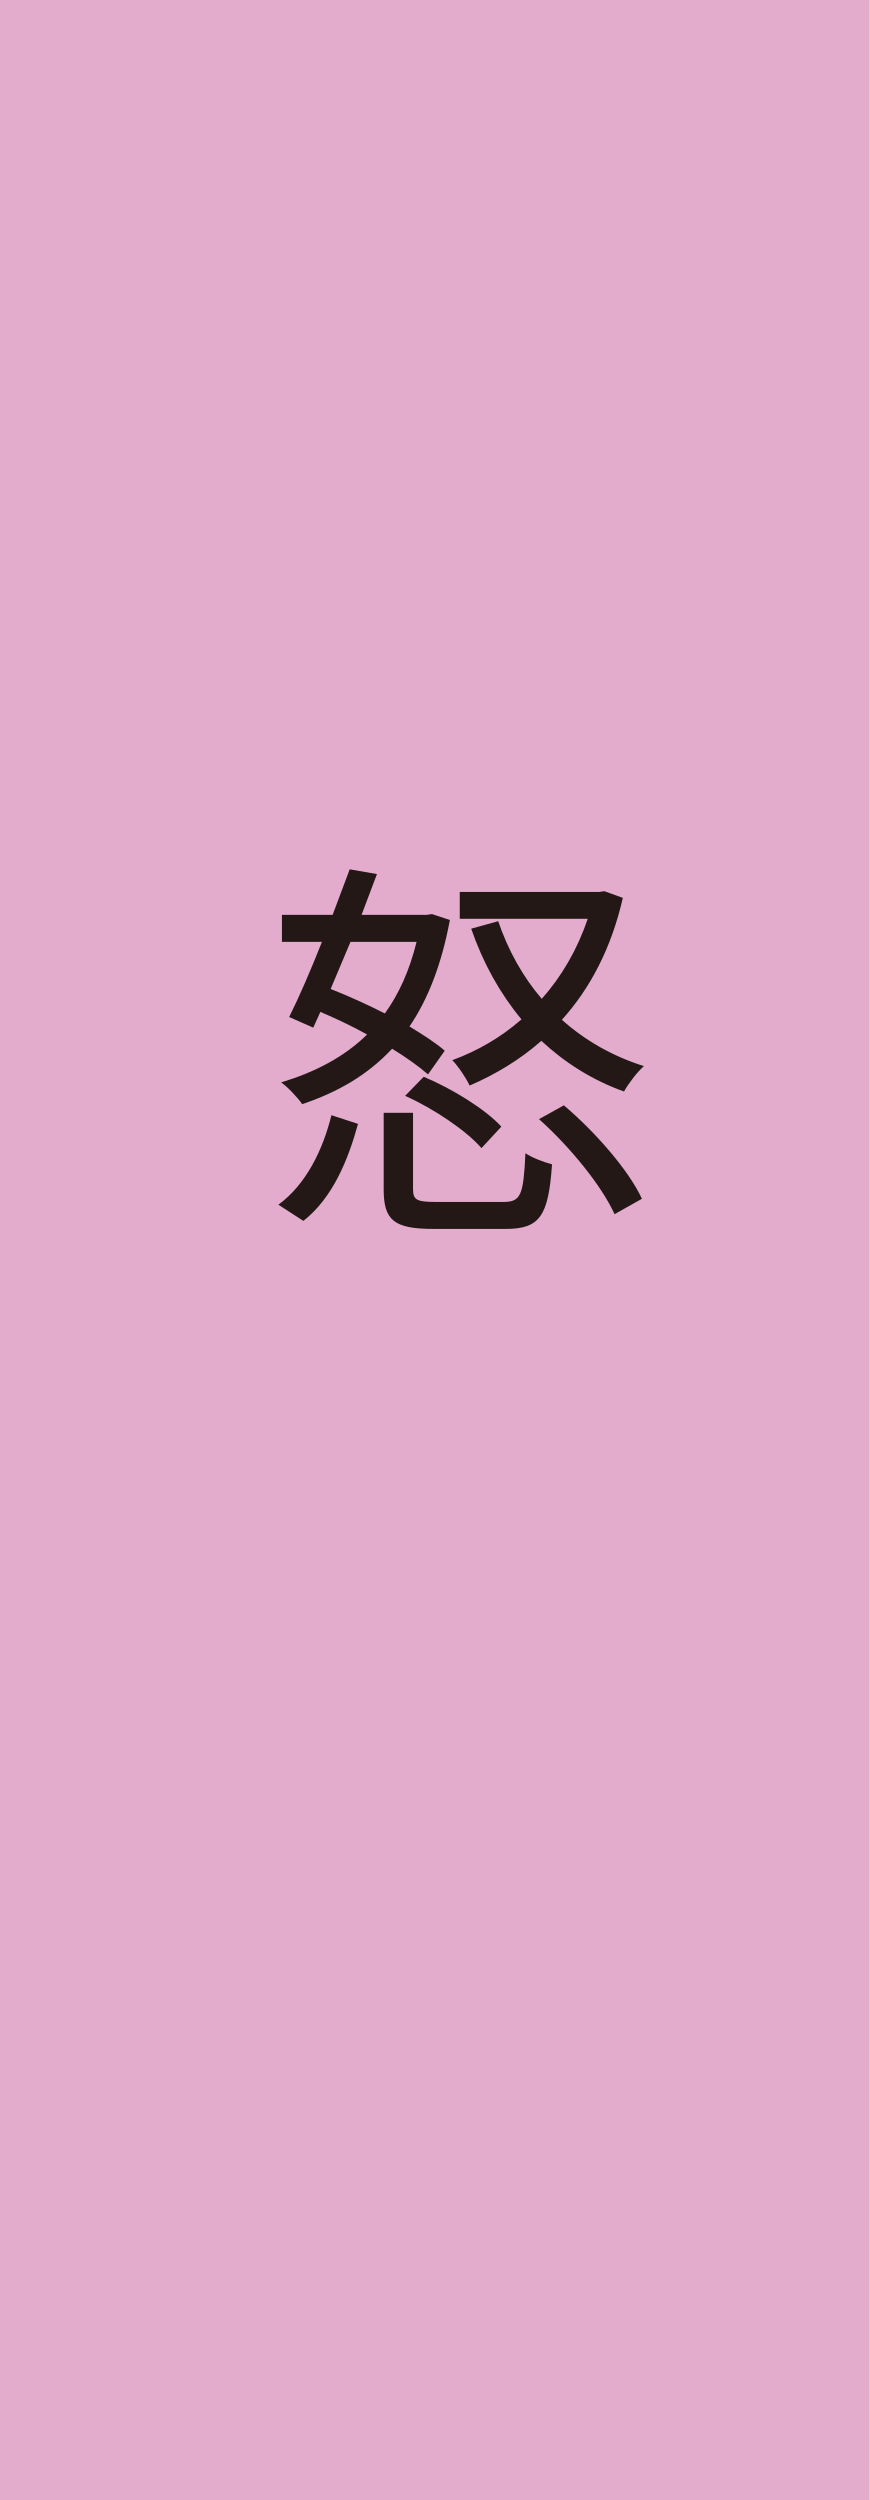
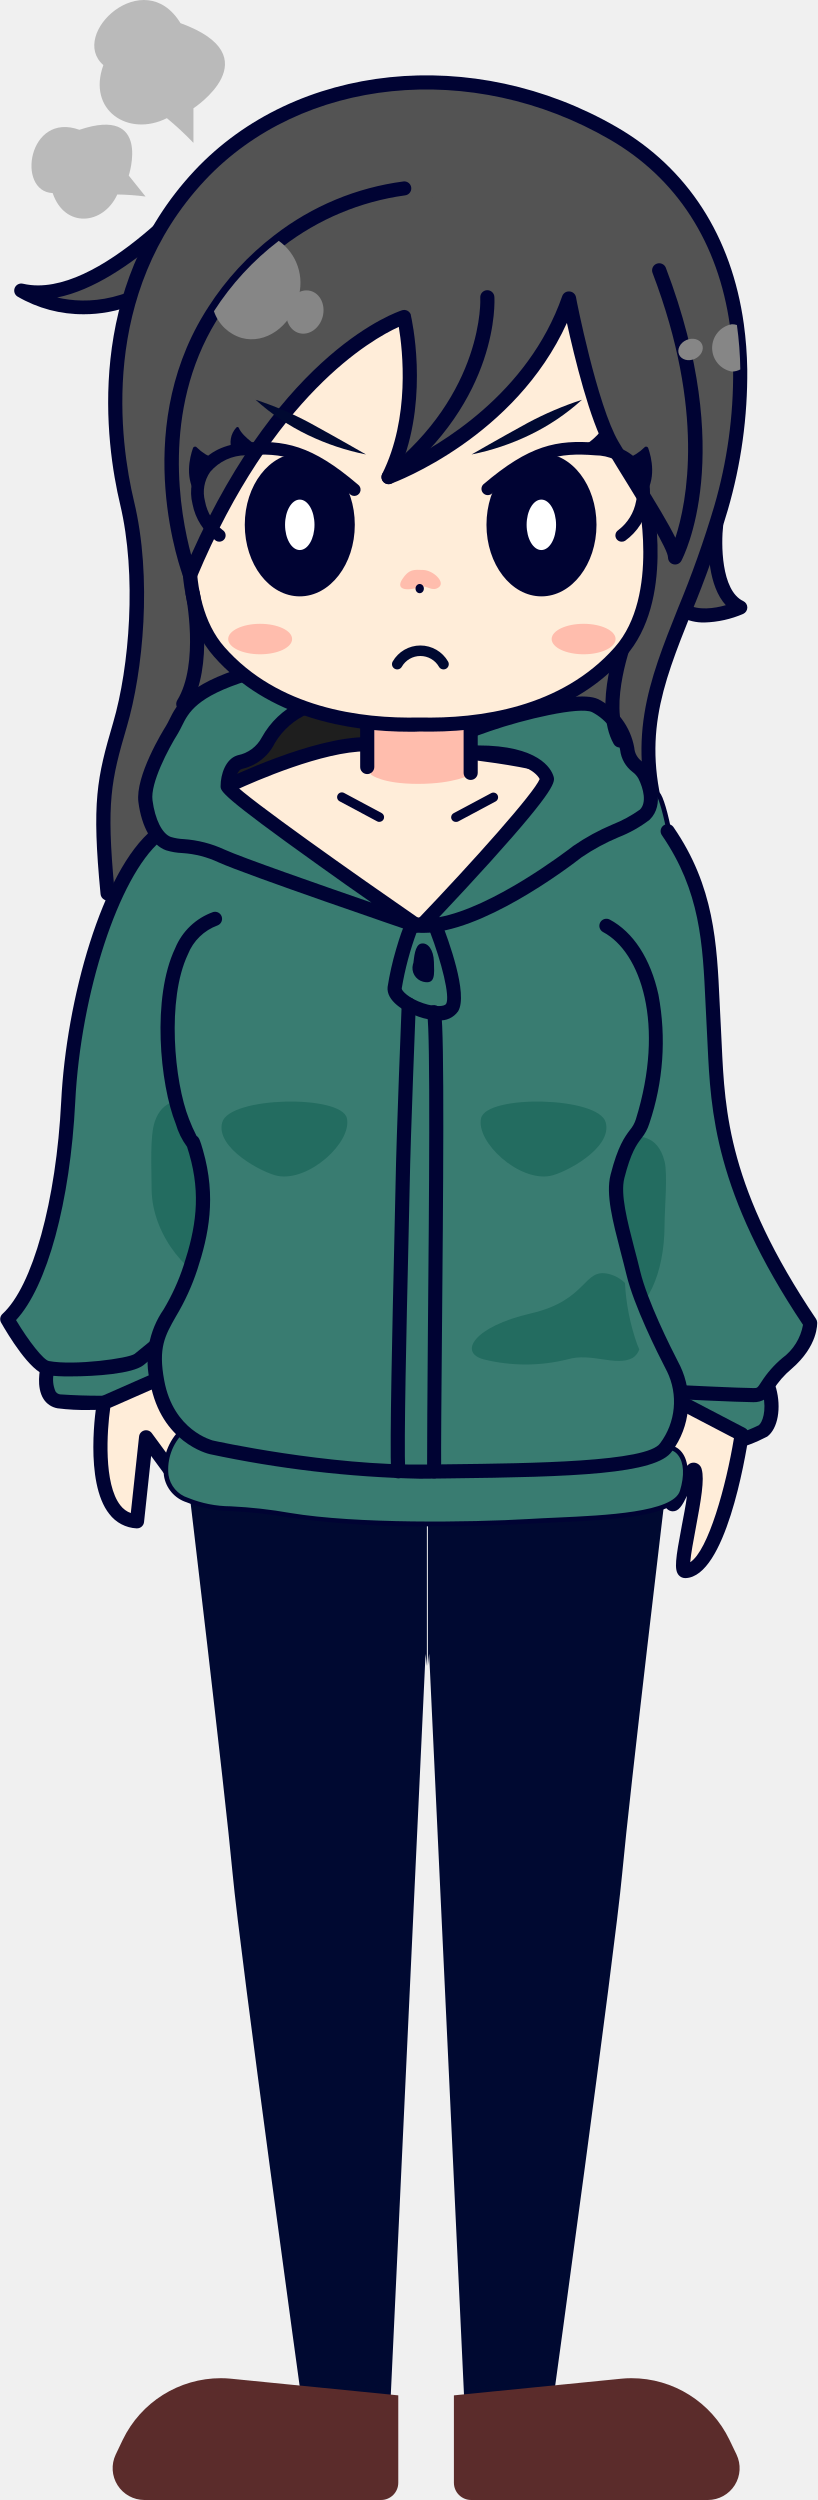
- <svg xmlns="http://www.w3.org/2000/svg" viewBox="0 0 103.23 296.77">
-   <g data-name="レイヤー 2">
-     <g data-name="レイヤー 1">
-       <path fill="#e3accd" d="M0 0h103.23v296.77H0z" />
-       <text transform="translate(31.03 142.68)" font-size="47" fill="#231815" font-family="KozGoPr6N-Regular-83pv-RKSJ-H,Kozuka Gothic Pr6N">怒</text>
+ <svg xmlns="http://www.w3.org/2000/svg" viewBox="0 0 203.74 623.31">
+   <defs>
+     <style>.cls-1{fill:#535353}.cls-2{fill:#000333}.cls-3{fill:#000931}.cls-4{fill:#5b2c2b}.cls-5{fill:#397c71}.cls-6{fill:#ffedd9}.cls-8{fill:#236c60}.cls-9{fill:#ffbdad}.cls-10{fill:#fff}.cls-11{fill:#868686}.cls-13{fill:#bababa}</style>
+   </defs>
+   <g id="レイヤー_2" data-name="レイヤー 2">
+     <g id="_女_表情パターン" data-name="【女】表情パターン">
+       <g id="怒った時">
+         <g id="グループ_335" data-name="グループ 335">
+           <path id="パス_1098" data-name="パス 1098" class="cls-1" d="M178.54 130.85s-2 16.81 6 20.61c0 0-16.61 7.48-18.27-6.61s12.27-14 12.27-14z" />
+           <path id="パス_1099" data-name="パス 1099" class="cls-2" d="M175.67 155.2a12.21 12.21 0 01-6-1.41 10.77 10.77 0 01-5.11-8.74 13.88 13.88 0 012.93-11.36 16 16 0 0111.06-4.61 1.76 1.76 0 011.75 1.78 1.21 1.21 0 010 .19c-.5 4.33-.58 16.14 5 18.81a1.76 1.76 0 010 3.2 26.29 26.29 0 01-9.63 2.14zm1-22.4a11.34 11.34 0 00-6.51 3.26 10.54 10.54 0 00-2.06 8.58 7.38 7.38 0 003.34 6.08c2.68 1.52 6.64 1 9.52.17-4.39-4.82-4.5-13.91-4.29-18.09z" />
+         </g>
+         <g id="グループ_336" data-name="グループ 336">
+           <path id="パス_1100" data-name="パス 1100" class="cls-1" d="M55.5 41s-29 36.41-50.18 31.45c0 0 19.48 13.23 41.8-7.27S55.5 41 55.5 41z" />
+           <path id="パス_1101" data-name="パス 1101" class="cls-2" d="M21 78.35a32.29 32.29 0 01-16.68-4.44 1.76 1.76 0 011.4-3.17 17 17 0 003.77.42c19.46 0 44.36-30.93 44.62-31.27a1.78 1.78 0 011.83-.6 7.87 7.87 0 015.39 5.43c1.31 5.3-3.07 12.62-13 21.75S28.61 78.35 21 78.35zm-6.72-4.17c7.31 1.69 18.94 1.41 31.7-10.3 11.71-10.75 12.53-16.08 12-18.31A3.91 3.91 0 0056 43.15c-4.31 5.22-23.68 27.43-41.77 31.03z" />
+         </g>
+         <g id="グループ_340" data-name="グループ 340">
+           <path id="パス_1107" data-name="パス 1107" class="cls-1" d="M179.79 126.67c-9.7 33.93-25.12 48.91-14.54 80.65s-57.17 58.18-57.17 58.18l-81.23-42.75c-2.21-22.92-.88-28.59 3.08-42.06s6.17-36.84 1.76-55.35-7.48-54.21 18.08-81.54 69.64-30 103.14-10.57C171.81 44.17 181 61.72 183.74 81a91.18 91.18 0 01.83 11.08 118.86 118.86 0 01-4.78 34.59z" />
+           <path id="パス_1108" data-name="パス 1108" class="cls-2" d="M108.08 267.26a1.7 1.7 0 01-.82-.21L26 224.31a1.78 1.78 0 01-.93-1.39c-2.22-23-.92-28.91 3.14-42.74s5.94-36.8 1.74-54.44c-3.61-15.19-9-53.68 18.51-83.15 25.27-27 69.56-31.59 105.31-10.9 17.67 10.23 28.63 27.21 31.68 49.08a95 95 0 01.86 11.3 121.63 121.63 0 01-4.85 35.07 259.76 259.76 0 01-9.13 25.7c-7.4 18.56-12.75 32-5.43 53.91 4.6 13.81-4.15 28.68-25.3 43a190.5 190.5 0 01-32.91 17.37 1.56 1.56 0 01-.61.14zm-79.56-45.62l79.66 41.92c7.24-3 64.75-27.62 55.4-55.68-7.72-23.18-1.89-37.81 5.5-56.33a256.43 256.43 0 009-25.36 117.77 117.77 0 004.71-34 90.08 90.08 0 00-.79-10.92c-2.9-20.76-13.26-36.84-30-46.51C117.68 14.87 75.21 19.19 51.05 45c-26.38 28.22-21.13 65.3-17.65 79.93 4.6 19.07 2.26 42.54-1.78 56.26-3.95 13.43-5.13 18.85-3.1 40.45z" />
+         </g>
+         <g id="体">
+           <path class="cls-3" d="M46.87 369.27s9.17 76.8 11.14 98c1.85 20 17.22 131.41 17.22 131.41h22.13l8.74-186.3.33 3v-50.1zM166.25 369.27s-9.18 76.8-11.14 98c-1.86 20-17.22 131.41-17.22 131.41h-22.13L107 412.33l-.32 3v-50.05z" />
+           <path class="cls-4" d="M36 623.31h59a4.3 4.3 0 004.3-4.3v-21.79l-41.8-4.16q-1.22-.12-2.43-.12a27.16 27.16 0 00-24.47 15.37L28.84 612A7.93 7.93 0 0036 623.31zM176.48 623.31h-59a4.3 4.3 0 01-4.31-4.3v-21.79l41.8-4.16c.81-.08 1.62-.12 2.44-.12a27.13 27.13 0 0124.46 15.37l1.75 3.64a7.92 7.92 0 01-7.14 11.36z" />
+           <g id="グループ_337" data-name="グループ 337">
+             <path id="パス_1102" data-name="パス 1102" class="cls-5" d="M11.84 341.12s-1.81 7.38 2.81 8.26 21.27 0 21.27 0l9.58-14.32-12.56-2.42z" />
+             <path id="パス_1103" data-name="パス 1103" class="cls-2" d="M22.32 351.54a53.56 53.56 0 01-8-.42 5.18 5.18 0 01-3.46-2.31c-1.91-3-.85-7.59-.73-8.1a1.79 1.79 0 011-1.22L32.29 331a1.8 1.8 0 011-.1l12.56 2.43a1.76 1.76 0 011.4 2.06 2 2 0 01-.25.61l-9.6 14.36a1.77 1.77 0 01-1.37.78c-.46.03-7.52.4-13.71.4zm-8.92-9.14a7.39 7.39 0 00.43 4.5 1.6 1.6 0 001.16.75 146.11 146.11 0 0020 0l7.62-11.38-9.44-1.82z" />
+           </g>
+           <g id="グループ_338" data-name="グループ 338">
+             <path id="パス_1104" data-name="パス 1104" class="cls-6" d="M25.89 349.74s-4.79 28.73 8.27 29.57l2.26-21 7.16 9.75 6.19-28.84z" />
+             <path id="パス_1105" data-name="パス 1105" class="cls-2" d="M34.16 381.06h-.11a9.08 9.08 0 01-6.79-3.58c-6.36-8-3.24-27.22-3.1-28a1.73 1.73 0 011-1.32l23.88-10.52a1.77 1.77 0 012.33.91 1.82 1.82 0 01.11 1.08l-6.2 28.83a1.76 1.76 0 01-2.1 1.36 1.81 1.81 0 01-1-.68l-4.5-6.14-1.77 16.5a1.76 1.76 0 01-1.75 1.56zM27.49 351c-.83 5.77-1.69 19 2.53 24.33a5.76 5.76 0 002.59 1.92l2.06-19.08a1.76 1.76 0 013.17-.86l4.84 6.59 4.64-21.62z" />
+           </g>
+           <g id="グループ_341" data-name="グループ 341">
+             <path id="パス_1109" data-name="パス 1109" d="M59.7 183.69c8.51-7.11 17.85-14.63 23.63-14.14s13.31 7.19 13.67 13.39-14.51 10.58-20.7 11.74-22.48 9.18-22.56 1.74a18.54 18.54 0 015.96-12.73z" fill="#1e1e1e" />
+             <path id="パス_1110" data-name="パス 1110" class="cls-2" d="M57.74 201.3a6.66 6.66 0 01-3.91-1 4.52 4.52 0 01-1.83-3.87 20.2 20.2 0 016.55-14.07c9.91-8.27 18.61-15.09 24.92-14.53s14.85 7.74 15.24 15c.49 9.24-21.87 13.52-22.1 13.56a57.42 57.42 0 00-6.13 1.82 46 46 0 01-12.74 3.09zm3.11-16.3a16.87 16.87 0 00-5.34 11.37c0 .76.26.94.37 1 1.89 1.36 9.16-1.07 13.51-2.51a55.56 55.56 0 016.6-1.95c8-1.49 19.43-5.87 19.22-9.91-.29-5.33-7.24-11.32-12-11.72-5.35-.43-15.56 8.06-22.33 13.71z" />
+           </g>
+           <g id="グループ_343" data-name="グループ 343">
+             <path id="パス_1112" data-name="パス 1112" class="cls-5" d="M156 194.9a39.18 39.18 0 018.07 3.19c1.4 1.22 5.15 17.3 4 27.66s2.78 119.67 2.78 119.67 1.56 16.83-11.5 18.6-95.62-6.53-95.62-6.53-27.44-18.74-28.76-38 3.76-81.16 3.76-81.16l13.42-36.6 22.48-6.81z" />
+             <path id="パス_1113" data-name="パス 1113" class="cls-2" d="M153.77 364.85c-22.3 0-87-6.48-90.08-6.78a.63.63 0 01-.27-.1c-1.13-.77-27.69-19.12-29-38.46-1.31-19.11 3.71-80.62 3.76-81.24a.41.41 0 010-.16l13.43-36.59a.58.58 0 01.39-.36l22.47-6.82a.35.35 0 01.17 0H156a.47.47 0 01.17 0 37.65 37.65 0 018.3 3.31c1.61 1.4 5.36 17.68 4.24 28.17-1.08 10.2 2.75 118.49 2.79 119.58a27 27 0 01-.88 8.81c-1.69 6-5.54 9.63-11.13 10.38a47 47 0 01-5.72.26zM64 356.91c4 .41 82.76 8.23 95.34 6.52 12.36-1.68 11-17.8 11-18-.17-4.5-3.88-109.5-2.79-119.78 1.12-10.5-2.81-26.21-3.85-27.16a36 36 0 00-7.77-3h-81.2l-22.11 6.71-13.29 36.24c-.21 2.54-5 62.28-3.75 81C36.81 337.56 62 355.53 64 356.91z" />
+           </g>
+           <g id="グループ_345" data-name="グループ 345">
+             <path id="パス_1115" data-name="パス 1115" class="cls-5" d="M191.79 346.52c1.32 4.85.22 8.92-1.54 10.25a38.52 38.52 0 01-22.25 3.85c-9.92-1.54-8.6-8.82-8.6-8.82l13.22-16.52z" />
+             <path id="パス_1116" data-name="パス 1116" class="cls-2" d="M172.64 362.73a33.05 33.05 0 01-4.87-.36 12.28 12.28 0 01-8.52-4.55 9 9 0 01-1.54-6.33 1.77 1.77 0 01.35-.79l13.23-16.52a1.75 1.75 0 012.27-.42L192.68 345a1.85 1.85 0 01.81 1.05c1.37 5 .45 10.14-2.19 12.12a39.76 39.76 0 01-18.66 4.56zm-11.49-10.24a5.44 5.44 0 001 3.33 8.92 8.92 0 006.15 3.06 37.17 37.17 0 0020.88-3.53c.87-.65 2-3.54 1.07-7.69l-17.17-10.09z" />
+           </g>
+           <g id="グループ_346" data-name="グループ 346">
+             <path id="パス_1117" data-name="パス 1117" class="cls-6" d="M184.91 357.62s-5.14 33.76-14.06 34.08c-2.37.09 3.71-20.1 2.4-24.87-.75-2.75-4.8 10.24-5.83 7.95-3.9-8.7-5.83-29.36-5.83-29.36z" />
+             <path id="パス_1118" data-name="パス 1118" class="cls-2" d="M170.83 393.46a2.11 2.11 0 01-1.61-.74c-1.17-1.37-.78-4.11.75-12.22.44-2.34 1-5.11 1.32-7.55-1.26 2.57-2.1 3.86-3.56 3.86a2.1 2.1 0 01-1.89-1.31c-4-8.87-5.89-29.06-6-29.92a1.75 1.75 0 011.59-1.91 1.67 1.67 0 011 .19l23.32 12.19a1.77 1.77 0 01.93 1.83c-.89 5.87-5.86 35.22-15.74 35.58zm2.08-28.78h.21a2.1 2.1 0 011.84 1.68c.7 2.55-.15 7.51-1.52 14.79-.52 2.78-1.2 6.36-1.35 8.34 4.51-2.88 8.95-19.06 10.9-30.91l-19.28-10.07a136.41 136.41 0 004.36 23c.29-.59.58-1.2.81-1.68 1.58-3.39 2.42-5.15 4.03-5.15z" />
+           </g>
+           <g id="グループ_348" data-name="グループ 348">
+             <path id="パス_1120" data-name="パス 1120" class="cls-5" d="M166.5 207.24c11.12 16.2 10.46 31.4 11.46 48.92s0 37.91 24 73.61c0 0 .33 4.85-5.79 10.14s-4.79 7.93-8.31 7.93-21.36-.84-21.36-.84l-28.27-18.07v-63.51l3.3-23.86" />
+             <path id="パス_1121" data-name="パス 1121" class="cls-2" d="M187.87 349.6c-3.53 0-20.73-.84-21.46-.88a1.75 1.75 0 01-.86-.28l-28.27-18.07a1.74 1.74 0 01-.81-1.48v-63.47a1.93 1.93 0 010-.24l3.3-23.86a1.76 1.76 0 113.5.43v.05L140 265.54v62.38l27.06 17.3c2.83.14 17.69.86 20.82.86.92 0 .95 0 1.91-1.48a26.11 26.11 0 015.26-6 13.1 13.1 0 005.16-8.29c-22.07-33-23-53.36-23.79-69.76q-.1-2.16-.21-4.26c-.12-2-.21-4-.3-6-.7-15.07-1.3-28.08-10.85-42a1.76 1.76 0 112.82-2.12.83.83 0 01.08.12c10.12 14.73 10.78 28.86 11.47 43.82.09 2 .18 4 .3 6q.12 2.12.21 4.29c.79 16.88 1.68 36 23.51 68.43a1.8 1.8 0 01.29.87c0 .23.32 5.79-6.39 11.59a22.42 22.42 0 00-4.61 5.29 5.18 5.18 0 01-4.87 3.02z" />
+           </g>
+           <g id="グループ_349" data-name="グループ 349">
+             <path id="パス_1122" data-name="パス 1122" class="cls-5" d="M67 235.22l-3.77 22.6v57.51S37.79 336.49 34.65 339s-19.34 2.81-22.81 2.15-10.08-12.26-10.08-12.26c7.61-6.95 13.89-27.77 15.21-54.22s10.67-57.16 22.21-66.59l16-3.49 9.52 11.57" />
+             <path id="パス_1123" data-name="パス 1123" class="cls-2" d="M17.56 343.17a42.23 42.23 0 01-6-.32c-4-.75-9.64-10.21-11.28-13.09a1.76 1.76 0 01.34-2.17c7.51-6.86 13.4-28.16 14.64-53 1.26-25.22 10.15-57.5 22.86-67.87a1.69 1.69 0 01.74-.35l16-3.49a1.75 1.75 0 011.74.6l9.52 11.57a1.77 1.77 0 01-2.73 2.24l-8.83-10.74L40 209.72c-10.39 8.91-19.88 37.9-21.24 65-1.26 25-7 46.05-14.76 54.41 3.18 5.32 6.88 10 8.2 10.21 6.24 1.19 20-.67 21.39-1.8 2.82-2.22 24-19.79 27.93-23.08v-56.64a1.51 1.51 0 010-.3l3.77-22.6a1.77 1.77 0 013.48.58L65 258v57.37a1.77 1.77 0 01-.63 1.36c-1 .86-25.5 21.2-28.63 23.66-2.74 2.11-11.81 2.78-18.18 2.78z" />
+           </g>
+           <g id="グループ_350" data-name="グループ 350">
+             <path id="パス_1124" data-name="パス 1124" class="cls-5" d="M45.51 356.65C41.6 359.8 38 370.71 46.72 374s8.76 1 25.62 3.8 46 2.31 59.83 1.49 35.86-.66 37.93-7.44-.21-11.15-4-11-54.21-4.18-54.21-4.18l-59.72-1.17z" />
+             <path id="パス_1125" data-name="パス 1125" class="cls-2" d="M108.26 380.54a242.43 242.43 0 01-36-2.15 118.43 118.43 0 00-14.79-1.65 29.76 29.76 0 01-10.94-2.18 8.26 8.26 0 01-5.66-6.67 13.9 13.9 0 014.28-11.7.61.61 0 01.27-.12l6.66-1.15 59.78 1.14c.54.05 50.45 4.33 54.18 4.18a4.77 4.77 0 014 1.89c1.65 2.16 1.88 5.77.63 9.9-1.89 6.17-17.83 6.89-31.88 7.53-2.31.1-4.53.21-6.58.32-6.29.38-14.88.66-23.95.66zm-62.5-23.33a12.89 12.89 0 00-3.76 10.5 7.11 7.11 0 004.91 5.75 28.53 28.53 0 0010.6 2.1 118.49 118.49 0 0114.91 1.67c16.33 2.72 44.65 2.37 59.7 1.48 2.05-.13 4.28-.23 6.6-.33 12.31-.56 29.17-1.32 30.81-6.7 1.15-3.76 1-7-.44-8.84a3.44 3.44 0 00-3-1.43c-3.79.12-52.22-4-54.28-4.18l-59.63-1.15z" />
+           </g>
+           <g id="グループ_351" data-name="グループ 351">
+             <path id="パス_1126" data-name="パス 1126" class="cls-8" d="M58.92 296.34c0 12.26 1.07 23.29-4.76 23.29s-16.36-11-16.36-23.29c0-4.92-.48-13.08.81-16.76 1.92-5.5 6.25-5.45 9.75-5.45 5.83 0 10.56 9.94 10.56 22.21z" />
+           </g>
+           <g id="グループ_352" data-name="グループ 352">
+             <path id="パス_1127" data-name="パス 1127" class="cls-8" d="M165.69 305.42c0 12.26-4.72 22.2-10.55 22.2s-10.55-9.94-10.55-22.2 4.72-22.21 10.55-22.21c4 0 8.77-.56 10.55 6.34.82 3.16 0 12.02 0 15.87z" />
+           </g>
+           <g id="グループ_353" data-name="グループ 353">
+             <path id="パス_1128" data-name="パス 1128" class="cls-6" d="M56.75 196s21.7-10.55 34.81-10.46 43.09 3.74 46.39 6.27-24.27 41.15-34.86 38.7-43.81-23.94-43.81-23.94z" />
+             <path id="パス_1129" data-name="パス 1129" class="cls-2" d="M104 232.38a5.94 5.94 0 01-1.32-.15c-10.76-2.49-43-23.29-44.37-24.17a1.8 1.8 0 01-.76-1.07L55 196.41a1.77 1.77 0 01.95-2c.89-.43 22-10.63 35.4-10.63h.19c12 .09 43.41 3.54 47.46 6.63 1.74 1.33.81 4-.32 6.38-4.42 9.44-23.92 35.59-34.68 35.59zm-43.18-26.9c4.5 2.88 33.25 21.14 42.66 23.31.88.21 3.56.17 9.25-4.61 11.23-9.46 22.92-27.36 23.69-31.22-4.57-2.09-31.63-5.55-44.88-5.64h-.17c-10.78 0-27.81 7.48-32.58 9.67z" />
+           </g>
+           <g id="グループ_354" data-name="グループ 354">
+             <path id="パス_1130" data-name="パス 1130" class="cls-5" d="M151.21 230.83c10.58 5.62 16.42 25 9 48.78-1.24 4-3.55 2.95-6.29 13.72-1.41 5.55 1.65 14.51 4 24.09 2.18 9 9.94 23.6 10 23.79a19.1 19.1 0 01-1.87 19.62c-4 5.83-34.38 5.75-59.62 6.08s-53.77-6.08-53.77-6.08-10.91-2.51-13.46-16.36S43 330.09 47.51 316c3-9.29 4.53-18 1.41-28.75-1.62-5.59.11 1.19-3.42-7.68-4.92-12.37-7.18-45.65 8.24-50.52" />
+             <path id="パス_1131" data-name="パス 1131" class="cls-2" d="M104.57 368.68a280.34 280.34 0 01-52.29-6.13c-.5-.11-12.08-2.95-14.81-17.75a22.51 22.51 0 013.33-18.34 53.87 53.87 0 005-11c3-9.21 4.36-17.45 1.39-27.72-.1-.36-.38-1.3-.55-1.81a18 18 0 01-2.81-5.7c-4-10-6-31.55-.16-43.8a16 16 0 019.51-9.05 1.76 1.76 0 011.06 3.35 12.6 12.6 0 00-7.39 7.21c-5.33 11.22-3.41 31.77.25 41a41 41 0 001.9 4.27c.69.42.91 1.2 1.6 3.55C54 298.54 52 308 49.2 316.54a57.65 57.65 0 01-5.33 11.66c-2.77 4.87-4.44 7.81-2.93 15.95 2.3 12.56 12 14.94 12.12 15 .27.06 28.66 6.35 53.35 6l5.42-.07c20.93-.24 49.6-.58 52.76-5.24a17.26 17.26 0 001.71-17.93l-.1-.18c-2.39-4.62-8.15-16.2-10-23.89-.46-1.91-.95-3.78-1.43-5.62-2-7.76-3.78-14.44-2.54-19.33 1.83-7.19 3.57-9.48 4.83-11.16a7.76 7.76 0 001.47-2.65c7.34-23.61 1.27-41.68-8.16-46.69a1.76 1.76 0 111.65-3.12c5.87 3.12 10.19 9.78 12.15 18.75a63.68 63.68 0 01-2.28 32.11 11 11 0 01-2 3.72c-1.15 1.52-2.58 3.41-4.23 9.91-1 4 .71 10.59 2.52 17.57.48 1.85 1 3.75 1.45 5.68 1.77 7.31 7.39 18.59 9.72 23.1a4.17 4.17 0 00.21.4 20.74 20.74 0 01-2 21.31c-3.9 5.75-24.56 6.42-55.64 6.78l-5.41.07z" />
+           </g>
+           <g id="グループ_355" data-name="グループ 355">
+             <path id="パス_1132" data-name="パス 1132" class="cls-5" d="M105 230.82s32.28-33.71 31.29-36.8-6.17-6.61-18.29-6.39l-4.35-4a71.19 71.19 0 018-3.06c6.57-2.28 22.45-6.64 26.69-4.65a15.13 15.13 0 018 10.79c.66 4.2 3.08 4 4.4 6.62s2.65 7.21 0 9.77-11.9 5.43-16.75 9.18-25.54 18.98-38.99 18.54z" />
+             <path id="パス_1133" data-name="パス 1133" class="cls-2" d="M105.57 232.59H105a1.76 1.76 0 01-1.22-3c14.29-14.93 29.44-31.95 30.77-35.35-1-2-5.35-5.08-16.46-4.86a1.79 1.79 0 01-1.23-.46l-4.35-4a1.76 1.76 0 01-.11-2.49 1.47 1.47 0 01.46-.36 72.11 72.11 0 018.28-3.18c.21-.07 21.9-7.44 28-4.58a16.94 16.94 0 019 12.12 4.57 4.57 0 001.86 3.37 8.65 8.65 0 012.31 2.76c.91 1.82 3.57 8-.35 11.83a31.7 31.7 0 01-7.76 4.36 52.42 52.42 0 00-9.14 4.95c-4.06 3.19-25.14 18.89-39.49 18.89zm13.54-46.74c15.22 0 18.29 5.81 18.87 7.63.44 1.36.93 2.89-15.64 21.28a884.41 884.41 0 01-12.87 13.92c13.35-2.47 31.26-16.06 33.47-17.77a54.29 54.29 0 019.81-5.36 32.14 32.14 0 006.79-3.69c1.75-1.69.9-5.21-.35-7.72a5.12 5.12 0 00-1.47-1.67 8 8 0 01-3.1-5.45 13.44 13.44 0 00-7-9.47c-3.09-1.45-16.86 1.77-25.38 4.72-2.46.85-4.19 1.49-5.37 1.95l1.8 1.64z" />
+           </g>
+           <g id="グループ_356" data-name="グループ 356">
+             <path id="パス_1134" data-name="パス 1134" class="cls-5" d="M61.64 167.9c-16.36 5-16.57 10.47-18.78 14s-7.27 12.79-6.61 17.85 2.64 9.47 5.73 10.57 6.39 0 13.22 3.09 48.8 17.41 48.8 17.41S56.74 198.2 56.74 196s.89-5.29 2.87-5.95a10.53 10.53 0 007.27-5.51 19.29 19.29 0 019.59-8.36c2.09-.45-6.38-8.28-6.38-8.28z" />
+             <path id="パス_1135" data-name="パス 1135" class="cls-2" d="M104 232.59a1.8 1.8 0 01-.57-.1c-1.73-.59-42.12-14.39-48.95-17.49a25 25 0 00-9-2.31 16 16 0 01-4.08-.69c-3.5-1.25-6.07-5.74-6.89-12-.84-6.46 6.08-17.75 6.87-19a17.91 17.91 0 00.85-1.6c1.83-3.68 4.33-8.72 18.9-13.14a1.81 1.81 0 01.51-.08h8.46a1.75 1.75 0 011.19.47c7.88 7.27 7.42 9 7.2 9.77a2.11 2.11 0 01-1.65 1.52 18.1 18.1 0 00-8.32 7.32 11.92 11.92 0 01-8.1 6.43l-.25.08c-.79.26-1.52 2-1.64 3.8 3.12 3.43 29.86 22.32 46.47 33.79a1.78 1.78 0 01.45 2.46 1.8 1.8 0 01-1.46.76zm-42.1-62.92c-12.9 4-14.9 8-16.52 11.27-.33.66-.63 1.28-1 1.9-2.45 3.91-6.92 12.42-6.36 16.68.63 4.79 2.42 8.38 4.57 9.15a13 13 0 003.21.54 28.87 28.87 0 0110.15 2.6c4.38 2 23.73 8.75 36.67 13.23-3.95-2.76-8.62-6-13.26-9.36C55 198.29 55 197.28 55 196c0-3 1.28-6.7 4.07-7.63l.26-.08a8.63 8.63 0 005.94-4.43 21.15 21.15 0 019.23-8.8 54.07 54.07 0 00-5.08-5.4z" />
+           </g>
+           <g id="グループ_357" data-name="グループ 357">
+             <path id="パス_1136" data-name="パス 1136" class="cls-9" d="M117.35 193.13s-4 2.31-13.11 2.31-11.74-2.31-11.74-2.31v-13h24.84z" />
+           </g>
+           <g id="グループ_360" data-name="グループ 360">
+             <path id="パス_1140" data-name="パス 1140" class="cls-2" d="M94.58 204.92a1.08 1.08 0 01-.56-.14l-9.35-5a1.18 1.18 0 111.12-2.08l9.34 5a1.17 1.17 0 01-.55 2.21z" />
+           </g>
+           <g id="グループ_361" data-name="グループ 361">
+             <path id="パス_1141" data-name="パス 1141" class="cls-2" d="M113.66 204.92a1.17 1.17 0 01-1.18-1.17 1.2 1.2 0 01.62-1l9.36-5a1.17 1.17 0 011.59.48 1.18 1.18 0 01-.48 1.59l-9.35 5a1.08 1.08 0 01-.56.1z" />
+           </g>
+           <g id="グループ_362" data-name="グループ 362">
+             <path id="パス_1142" data-name="パス 1142" class="cls-2" d="M109.28 254.39a15.37 15.37 0 01-4.88-.9c-3.81-1.29-8.13-4-7.76-7.43a73.89 73.89 0 012.1-9.32c2-6.85 2.74-7.35 3.27-7.69a1.92 1.92 0 011.21-.29l5.27.11a1.76 1.76 0 011.61 1.13c1.61 4.12 6.69 17.87 4.12 22.14a5.38 5.38 0 01-4.94 2.25zm-5.35-22.09a77.61 77.61 0 00-3.77 14.14c-.06.55 1.7 2.46 5.38 3.7 3.13 1.05 5.31.77 5.68.16 1.06-1.78-1.14-10.47-4-17.94z" />
+           </g>
+           <g id="グループ_363" data-name="グループ 363">
+             <path id="パス_1143" data-name="パス 1143" class="cls-2" d="M105 235.26c1.65-.34 3.11 1.48 3.19 4.58s.42 5.7-2.72 4.92a3.53 3.53 0 01-2.52-4.32 2.78 2.78 0 01.12-.38c.17-1.06.31-4.48 1.93-4.8z" />
+           </g>
+           <g id="グループ_364" data-name="グループ 364">
+             <path id="パス_1144" data-name="パス 1144" class="cls-2" d="M99.26 368.59a1.77 1.77 0 01-1.76-1.68c-.35-7.05.34-37.13.8-57 .15-6.27.27-11.48.32-14.52.21-12.44 1.52-44.65 1.53-45a1.76 1.76 0 013.52.15c0 .32-1.31 32.5-1.52 44.89-.06 3-.18 8.26-.32 14.54-.46 19.86-1.15 49.85-.8 56.78a1.78 1.78 0 01-1.68 1.85h-.09z" />
+           </g>
+           <g id="グループ_365" data-name="グループ 365">
+             <path id="パス_1145" data-name="パス 1145" class="cls-2" d="M108.25 368.59a1.77 1.77 0 01-1.77-1.75c0-6 .07-19.63.21-35.37.28-31.06.66-73.59-.18-78.62a1.77 1.77 0 113.46-.7.5.5 0 000 .12c.89 5.33.52 46.31.23 79.23-.14 15.73-.26 29.31-.21 35.31a1.76 1.76 0 01-1.75 1.78z" />
+           </g>
+           <g id="グループ_368" data-name="グループ 368">
+             <path id="パス_1149" data-name="パス 1149" class="cls-2" d="M91.56 193a1.76 1.76 0 01-1.76-1.77v-11.4a1.76 1.76 0 113.52-.12v11.55a1.77 1.77 0 01-1.76 1.74z" />
+           </g>
+           <g id="グループ_369" data-name="グループ 369">
+             <path id="パス_1150" data-name="パス 1150" class="cls-2" d="M117.35 194.46a1.76 1.76 0 01-1.76-1.77v-12.53a1.76 1.76 0 013.52 0v12.53a1.76 1.76 0 01-1.76 1.77z" />
+           </g>
+           <g id="グループ_372" data-name="グループ 372">
+             <path id="パス_1152" data-name="パス 1152" class="cls-8" d="M159.39 336.42a4 4 0 01-1.68 2.16c-4.2 2.21-10.25-1.42-16.2.34a43.34 43.34 0 01-20.93 0c-6.29-1.66-2.54-8.16 11.79-11.46s13-11.49 19.5-9.81a8.78 8.78 0 013.95 2.22 54.1 54.1 0 003.08 15.41z" />
+           </g>
+           <g id="グループ_373" data-name="グループ 373">
+             <path id="パス_1153" data-name="パス 1153" class="cls-8" d="M137.14 293.19c-7.81 1.42-18.51-8.43-17.2-14.38s29.26-5.45 31.07 1-10.24 12.72-13.87 13.38z" />
+           </g>
+           <g id="グループ_374" data-name="グループ 374">
+             <path id="パス_1154" data-name="パス 1154" class="cls-8" d="M69.29 293.19c7.81 1.42 18.51-8.43 17.2-14.38s-29.26-5.45-31.08 1 10.25 12.72 13.88 13.38z" />
+           </g>
+         </g>
+         <g id="グループ_342" data-name="グループ 342">
+           <path id="パス_1111" data-name="パス 1111" class="cls-2" d="M154.55 186.38a1.75 1.75 0 01-1.54-.9c-5.32-9.43 1.24-26.66 1.52-27.38a1.76 1.76 0 013.29 1.27c-.07.16-6.24 16.4-1.74 24.39a1.76 1.76 0 01-.67 2.4 1.83 1.83 0 01-.86.22z" />
+         </g>
+         <g id="グループ_358" data-name="グループ 358">
+           <path id="パス_1137" data-name="パス 1137" class="cls-6" d="M160.62 122.92s6.13 25.86-6 39.61c-12 13.55-30.57 18.57-50 18.13-19.39.44-38-4.58-50-18.13-12.14-13.75-6-39.61-6-39.61s38.68-62.81 53.17-64.57 55-1.77 58.78 64.57" />
+           <path id="パス_1138" data-name="パス 1138" class="cls-2" d="M102.25 182.44c-15.27 0-35.39-3.43-48.9-18.74-12.6-14.28-6.66-40.1-6.4-41.19a1.67 1.67 0 01.21-.52c4-6.5 39.56-63.58 54.46-65.39 10.63-1.29 26-.58 38.83 10.15 13 10.91 20.41 29.72 21.92 55.92.55 2.41 5.79 27.16-6.44 41-14.21 16.11-35.77 19.06-51.33 18.72-.77.05-1.55.05-2.35.05zm2.35-3.55c14.91.34 35.37-2.43 48.69-17.52 11.4-12.93 5.67-37.8 5.61-38.05a1.55 1.55 0 010-.31c-1.43-25.26-8.39-43.28-20.67-53.56-11.91-9.92-26.23-10.56-36.18-9.35-3.1.37-11.21 5.06-30.79 32.21-10.53 14.6-19.65 29.2-20.94 31.28-.58 2.73-5.07 25.59 5.68 37.78 13.31 15.09 33.78 17.86 48.6 17.52z" />
+         </g>
+         <g id="グループ_366" data-name="グループ 366">
+           <path id="パス_1146" data-name="パス 1146" class="cls-1" d="M164.37 67.38c17.63 46.28 4 71.63 4 71.63 0-3.53-10.13-18.52-15.64-28s-10.81-36.6-10.81-36.6c-11.23 32.18-45 44.52-45 44.52 9-17.85 3.89-39.89 3.89-39.89S70.4 88.55 47.43 143.4c0 0-13.15-34.61 5-64.36.3-.49.61-1 .93-1.47A68.44 68.44 0 0169.49 60a65.37 65.37 0 0131.28-13" />
+           <path id="パス_1147" data-name="パス 1147" class="cls-2" d="M47.39 145.19a1.76 1.76 0 01-1.62-1.14c-.55-1.44-13.25-35.77 5.17-65.9.3-.48.59-1 .89-1.4l.06-.12a70.57 70.57 0 0116.56-18 66.6 66.6 0 0132.21-13.4 1.75 1.75 0 011.88 1.6 1.76 1.76 0 01-1.61 1.89 64.29 64.29 0 00-30.38 12.72 67.08 67.08 0 00-15.65 17l-.08.15c-.31.46-.61.94-.9 1.42-13.75 22.49-9 48.19-6.26 58.35 22.75-51.11 51.33-60.57 52.57-61a1.75 1.75 0 012.21 1.14v.14c.2.85 4.41 19.64-2.18 36.86 9.17-4.4 31.39-17.23 39.92-41.68a1.74 1.74 0 011.82-1.15 1.76 1.76 0 011.61 1.42c0 .27 5.29 27 10.59 36.05 1.55 2.66 3.44 5.71 5.43 8.94 4 6.45 7 11.42 8.76 15 2.89-8.84 7.43-31.6-5.68-66a1.76 1.76 0 013.29-1.34c17.72 46.51 4.44 72 3.87 73.09a1.77 1.77 0 01-3.32-.84c0-2-6-11.67-9.91-18.06-2-3.25-3.92-6.32-5.49-9-4.07-7-7.92-22.85-9.81-31.42-12.93 28.49-42.54 39.61-43.87 40.1a1.77 1.77 0 01-2.26-1.06 1.73 1.73 0 01.08-1.39c7-14 5.1-30.89 4.14-36.66-6.86 3.12-31.33 17-50.43 62.6a1.75 1.75 0 01-1.61 1.09z" />
+         </g>
+         <g id="グループ_370" data-name="グループ 370">
+           <path id="パス_1151" data-name="パス 1151" class="cls-9" d="M105 146.29c-3.76 1.24-6.38.69-4.71-1.87s2.87-2.41 5.29-2.31 5.52 3 3.85 4.29-3.07-.56-4.43-.11z" />
+         </g>
+         <g id="グループ_371" data-name="グループ 371">
+           <ellipse id="楕円形_27" data-name="楕円形 27" class="cls-2" cx="104.64" cy="146.75" rx="1.04" ry="1.15" />
+         </g>
+         <g id="グループ_383" data-name="グループ 383">
+           <g id="グループ_381" data-name="グループ 381">
+             <g id="グループ_379" data-name="グループ 379">
+               <g id="グループ_376" data-name="グループ 376">
+                 <path id="パス_1156" data-name="パス 1156" class="cls-2" d="M155 135.06a1.57 1.57 0 01-1.57-1.57 1.59 1.59 0 01.76-1.35 11.65 11.65 0 004.4-7.17 8.83 8.83 0 00-1.3-7.33 11.68 11.68 0 00-8.9-4.12c-9.22-.74-15.15.49-25.9 9.66a1.57 1.57 0 01-2-2.4c11.53-9.83 18.28-11.18 28.19-10.4 6.35.5 9.59 3.22 11.19 5.4a12.09 12.09 0 011.83 9.9 14.68 14.68 0 01-5.84 9.15 1.56 1.56 0 01-.86.23z" />
+               </g>
+               <g id="グループ_377" data-name="グループ 377">
+                 <path id="パス_1157" data-name="パス 1157" class="cls-2" d="M144.81 111.69s4.33-2.57 5.36-5a.37.37 0 01.47-.2.44.44 0 01.15.12 5.46 5.46 0 011 5.82z" />
+               </g>
+               <g id="グループ_378" data-name="グループ 378">
+                 <path id="パス_1158" data-name="パス 1158" class="cls-2" d="M156.18 114.38a12.39 12.39 0 004.46-2.8.55.55 0 01.77-.13.52.52 0 01.2.26c.82 2.34 2.2 7.84-1.13 12.14z" />
+               </g>
+             </g>
+             <g id="グループ_380" data-name="グループ 380">
+               <ellipse id="楕円形_28" data-name="楕円形 28" class="cls-2" cx="134.97" cy="130.85" rx="11.95" ry="16.08" />
+               <path id="パス_1159" data-name="パス 1159" class="cls-2" d="M135 148.69c-7.56 0-13.71-8-13.71-17.85S127.41 113 135 113s13.72 8 13.72 17.84-6.18 17.85-13.72 17.85zm0-32.17c-5.61 0-10.19 6.43-10.19 14.32s4.58 14.32 10.19 14.32 10.19-6.42 10.19-14.32-4.6-14.32-10.19-14.32z" />
+             </g>
+           </g>
+           <g id="グループ_382" data-name="グループ 382">
+             <ellipse id="楕円形_29" data-name="楕円形 29" class="cls-10" cx="134.97" cy="130.85" rx="3.67" ry="6.29" />
+           </g>
+         </g>
+         <g id="グループ_391" data-name="グループ 391">
+           <g id="グループ_388" data-name="グループ 388">
+             <g id="グループ_385" data-name="グループ 385">
+               <path id="パス_1161" data-name="パス 1161" class="cls-2" d="M54.66 135.06a1.58 1.58 0 01-.81-.23 14.68 14.68 0 01-5.85-9.15 12.09 12.09 0 011.83-9.9c1.6-2.19 4.84-4.9 11.19-5.4 9.92-.78 16.67.57 28.19 10.4a1.57 1.57 0 11-2 2.4c-10.75-9.17-16.68-10.4-25.91-9.67a11.72 11.72 0 00-8.89 4.13 8.83 8.83 0 00-1.3 7.33 11.64 11.64 0 004.4 7.18 1.58 1.58 0 01.51 2.17 1.59 1.59 0 01-1.35.74z" />
+             </g>
+             <g id="グループ_386" data-name="グループ 386">
+               <path id="パス_1162" data-name="パス 1162" class="cls-2" d="M64.9 111.69s-4.33-2.57-5.36-5a.36.36 0 00-.46-.21.37.37 0 00-.17.13 5.45 5.45 0 00-1 5.82z" />
+             </g>
+             <g id="グループ_387" data-name="グループ 387">
+               <path id="パス_1163" data-name="パス 1163" class="cls-2" d="M53.54 114.38a12.27 12.27 0 01-4.45-2.8.55.55 0 00-.77-.13.52.52 0 00-.2.26c-.83 2.34-2.2 7.84 1.12 12.14z" />
+             </g>
+           </g>
+           <g id="グループ_389" data-name="グループ 389">
+             <ellipse id="楕円形_30" data-name="楕円形 30" class="cls-2" cx="74.74" cy="130.85" rx="11.95" ry="16.08" />
+             <path id="パス_1164" data-name="パス 1164" class="cls-2" d="M74.74 148.69c-7.56 0-13.71-8-13.71-17.85S67.18 113 74.74 113s13.72 8 13.72 17.84-6.15 17.85-13.72 17.85zm0-32.17c-5.61 0-10.18 6.43-10.18 14.32s4.57 14.32 10.18 14.32 10.19-6.42 10.19-14.32-4.57-14.32-10.19-14.32z" />
+           </g>
+           <g id="グループ_390" data-name="グループ 390">
+             <ellipse id="楕円形_31" data-name="楕円形 31" class="cls-10" cx="74.74" cy="130.85" rx="3.67" ry="6.29" />
+           </g>
+         </g>
+         <g id="グループ_392" data-name="グループ 392">
+           <path id="パス_1165" data-name="パス 1165" class="cls-11" d="M74.29 74.47c-1.85 7-8.13 11.38-14 9.8a10.4 10.4 0 01-6.95-6.67A68.44 68.44 0 0169.5 60.05a12.82 12.82 0 014.79 14.42z" />
+         </g>
+         <g id="グループ_393" data-name="グループ 393">
+           <ellipse id="楕円形_32" data-name="楕円形 32" class="cls-11" cx="76.03" cy="77.8" rx="5.45" ry="4.58" transform="rotate(-75.06 76.024 77.805)" />
+         </g>
+         <g id="グループ_394" data-name="グループ 394">
+           <path id="パス_1166" data-name="パス 1166" class="cls-11" d="M184.58 92.11a4.47 4.47 0 01-2.12.53 6 6 0 010-11.8 3.91 3.91 0 011.27.19 91.21 91.21 0 01.85 11.08z" />
+         </g>
+         <g id="グループ_395" data-name="グループ 395">
+           <ellipse id="楕円形_33" data-name="楕円形 33" class="cls-11" cx="172.17" cy="87.13" rx="3.14" ry="2.57" transform="rotate(-24.11 172.17 87.125)" />
+         </g>
+         <g id="グループ_396" data-name="グループ 396">
+           <path id="パス_1167" data-name="パス 1167" class="cls-2" d="M45.69 177.29a1.77 1.77 0 01-1.5-2.69c5.59-9.12 2.15-26.18 2.11-26.35a1.77 1.77 0 013.46-.72c.15.76 3.77 18.6-2.56 28.92a1.77 1.77 0 01-1.51.84z" />
+         </g>
+         <g id="グループ_397" data-name="グループ 397">
+           <path id="パス_1168" data-name="パス 1168" class="cls-2" d="M96.88 120.72a1.77 1.77 0 01-1.09-3.15c25-19.52 24-43.11 23.95-43.35a1.76 1.76 0 013.52-.21c.07 1 1.27 25.63-25.3 46.35a1.82 1.82 0 01-1.08.36z" />
+         </g>
+         <g id="グループ_401" data-name="グループ 401">
+           <ellipse id="楕円形_34" data-name="楕円形 34" class="cls-9" cx="64.86" cy="159.33" rx="7.97" ry="3.8" />
+         </g>
+         <g id="グループ_402" data-name="グループ 402">
+           <ellipse id="楕円形_35" data-name="楕円形 35" class="cls-9" cx="145.51" cy="159.33" rx="7.97" ry="3.8" />
+         </g>
+         <path d="M110.58 165.59a6.65 6.65 0 00-11.54 0" fill="none" stroke="#000931" stroke-linecap="round" stroke-linejoin="round" stroke-width="2.62" />
+         <path class="cls-3" d="M63.72 99.67a83.57 83.57 0 0113.53 5.77c7.3 4 14 7.87 14 7.87a61 61 0 01-14.44-4.83 54.73 54.73 0 01-13.09-8.81zM145.1 99.67a83.57 83.57 0 00-13.53 5.77c-7.3 4-14 7.87-14 7.87a61 61 0 0014.43-4.83 54.73 54.73 0 0013.1-8.81z" />
+         <path class="cls-13" d="M48.23 35.62V27S67.91 14.11 45 5.77C35.9-9.09 17 8.55 25.77 16.23 21.68 27.5 32 34.29 41.61 29.46a78.58 78.58 0 016.62 6.16z" />
+         <path class="cls-13" d="M36.29 49l-4.19-5.23s5.72-17.47-12.3-11.41C7 27.75 4 47.76 13.13 48.14c3 8.87 12.62 8 16.12.35a62 62 0 017.04.51z" />
+       </g>
    </g>
  </g>
</svg>
